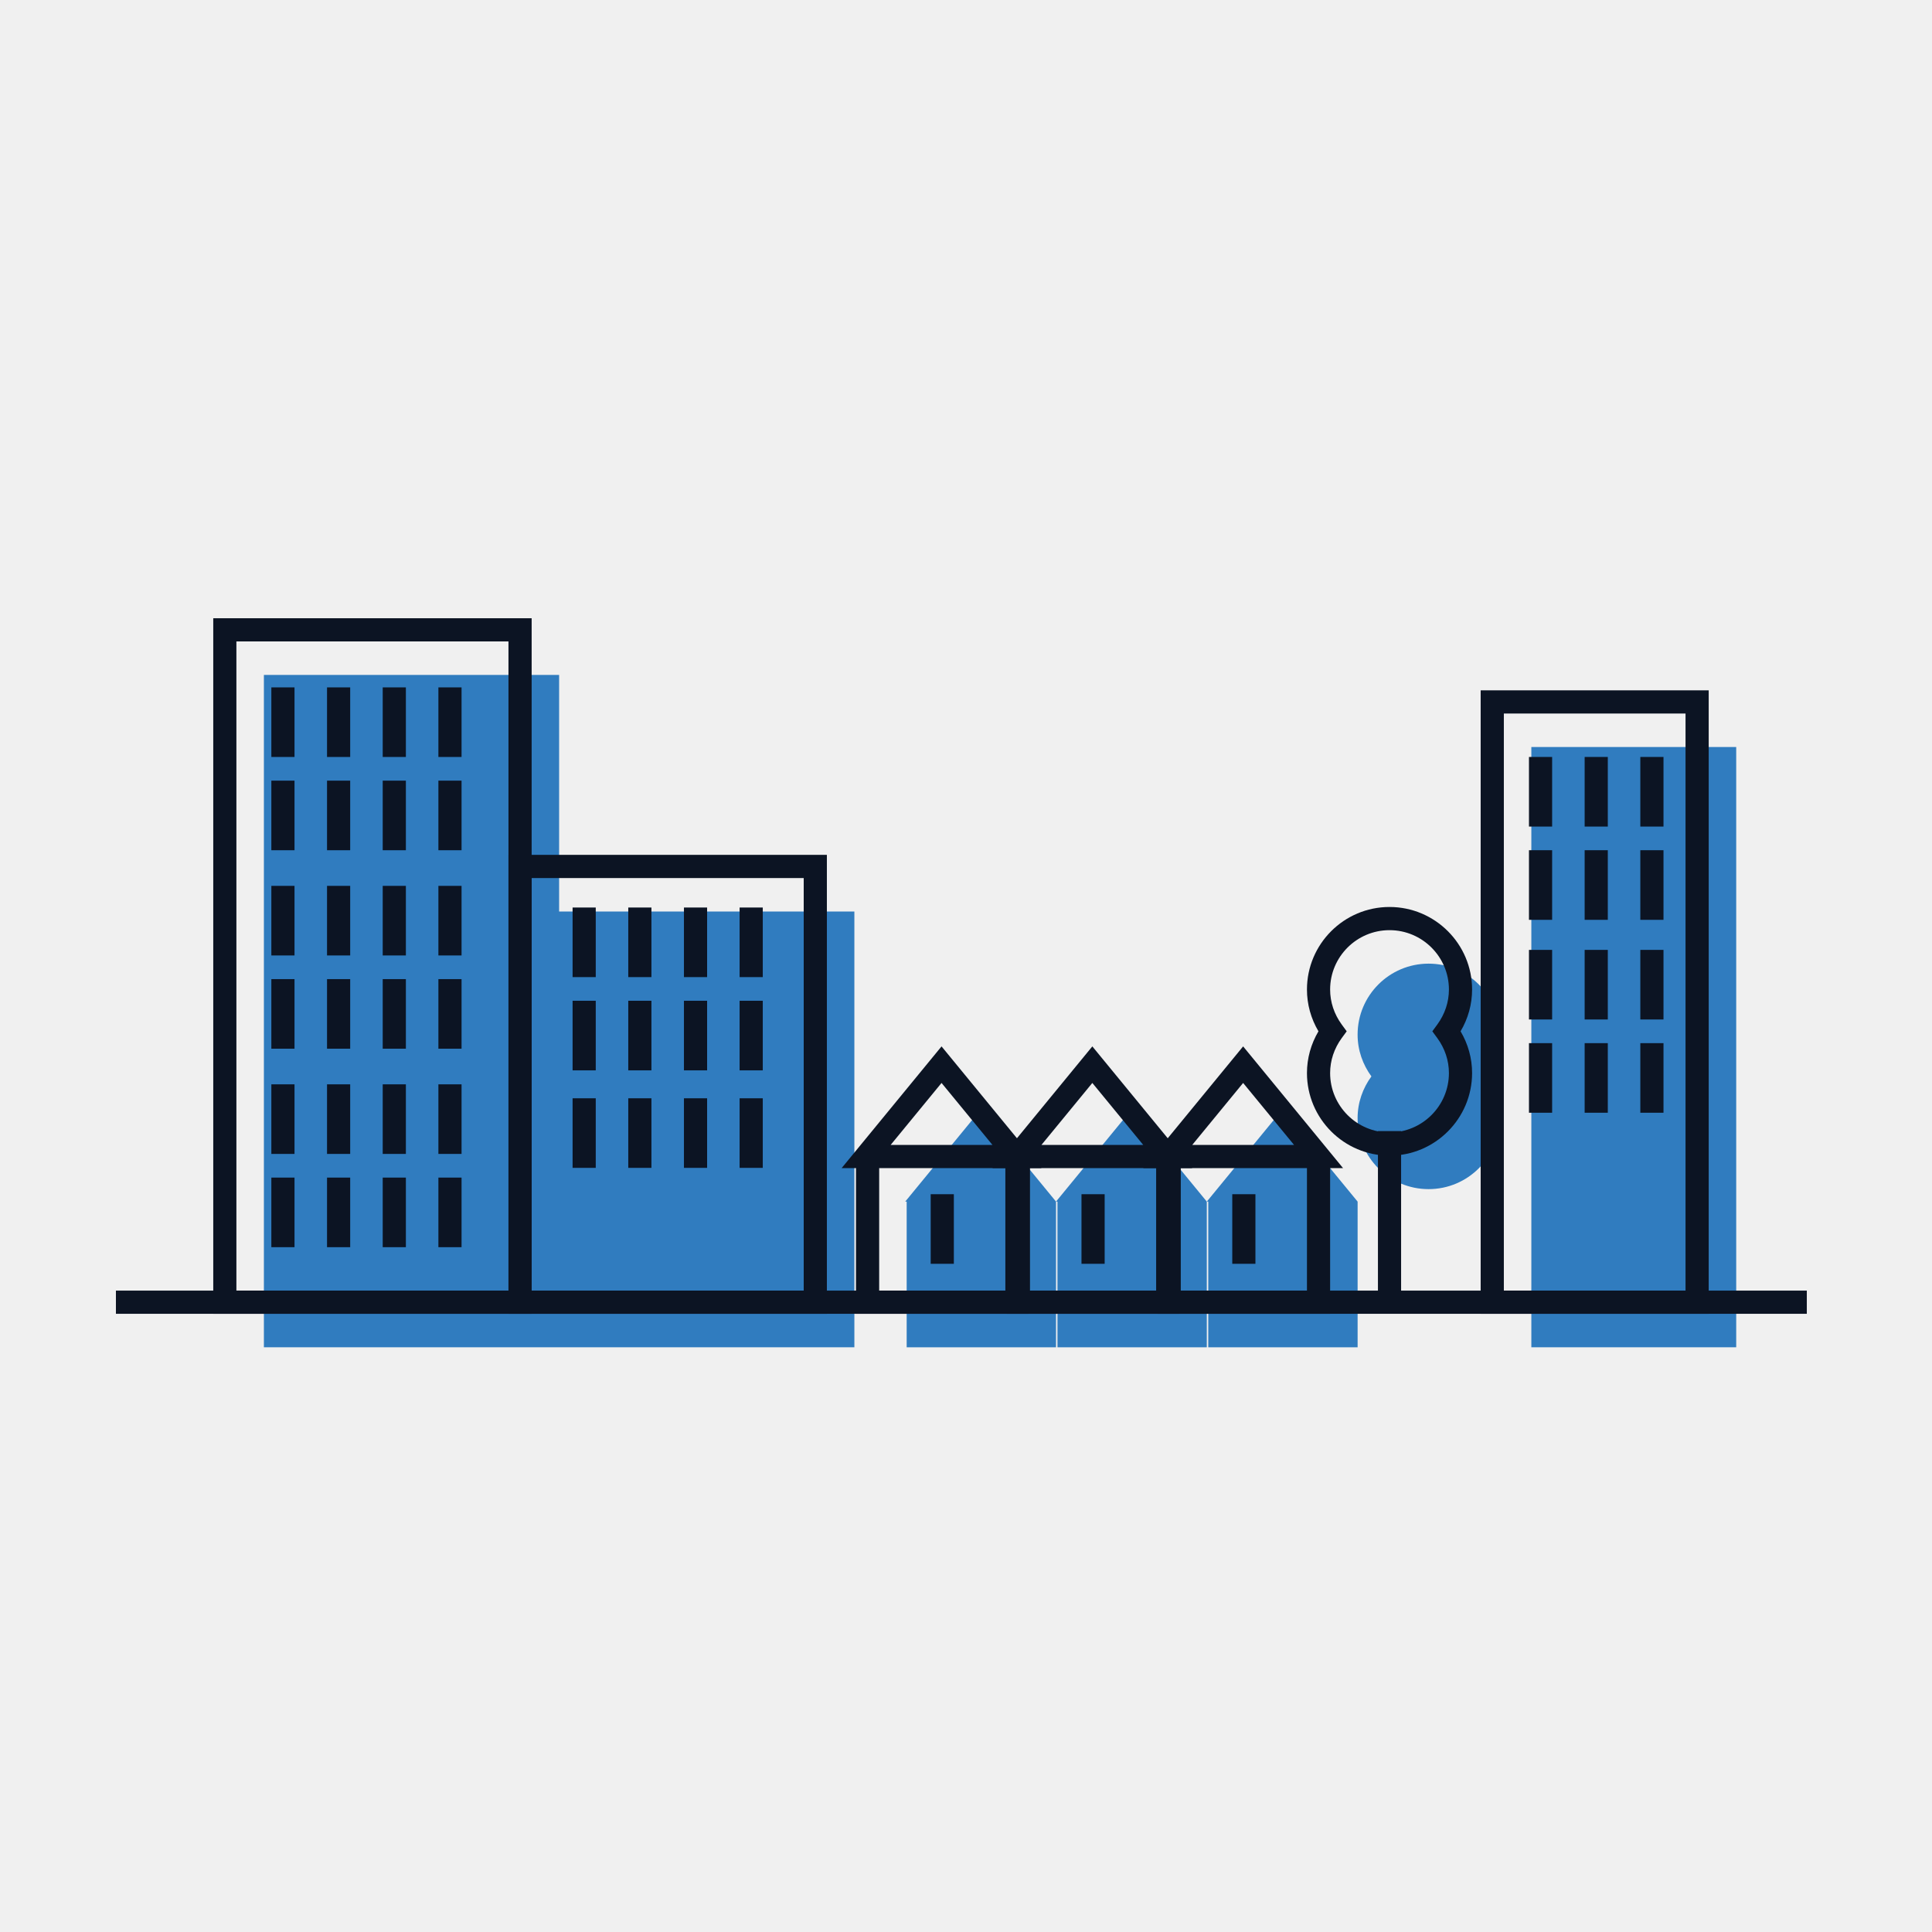
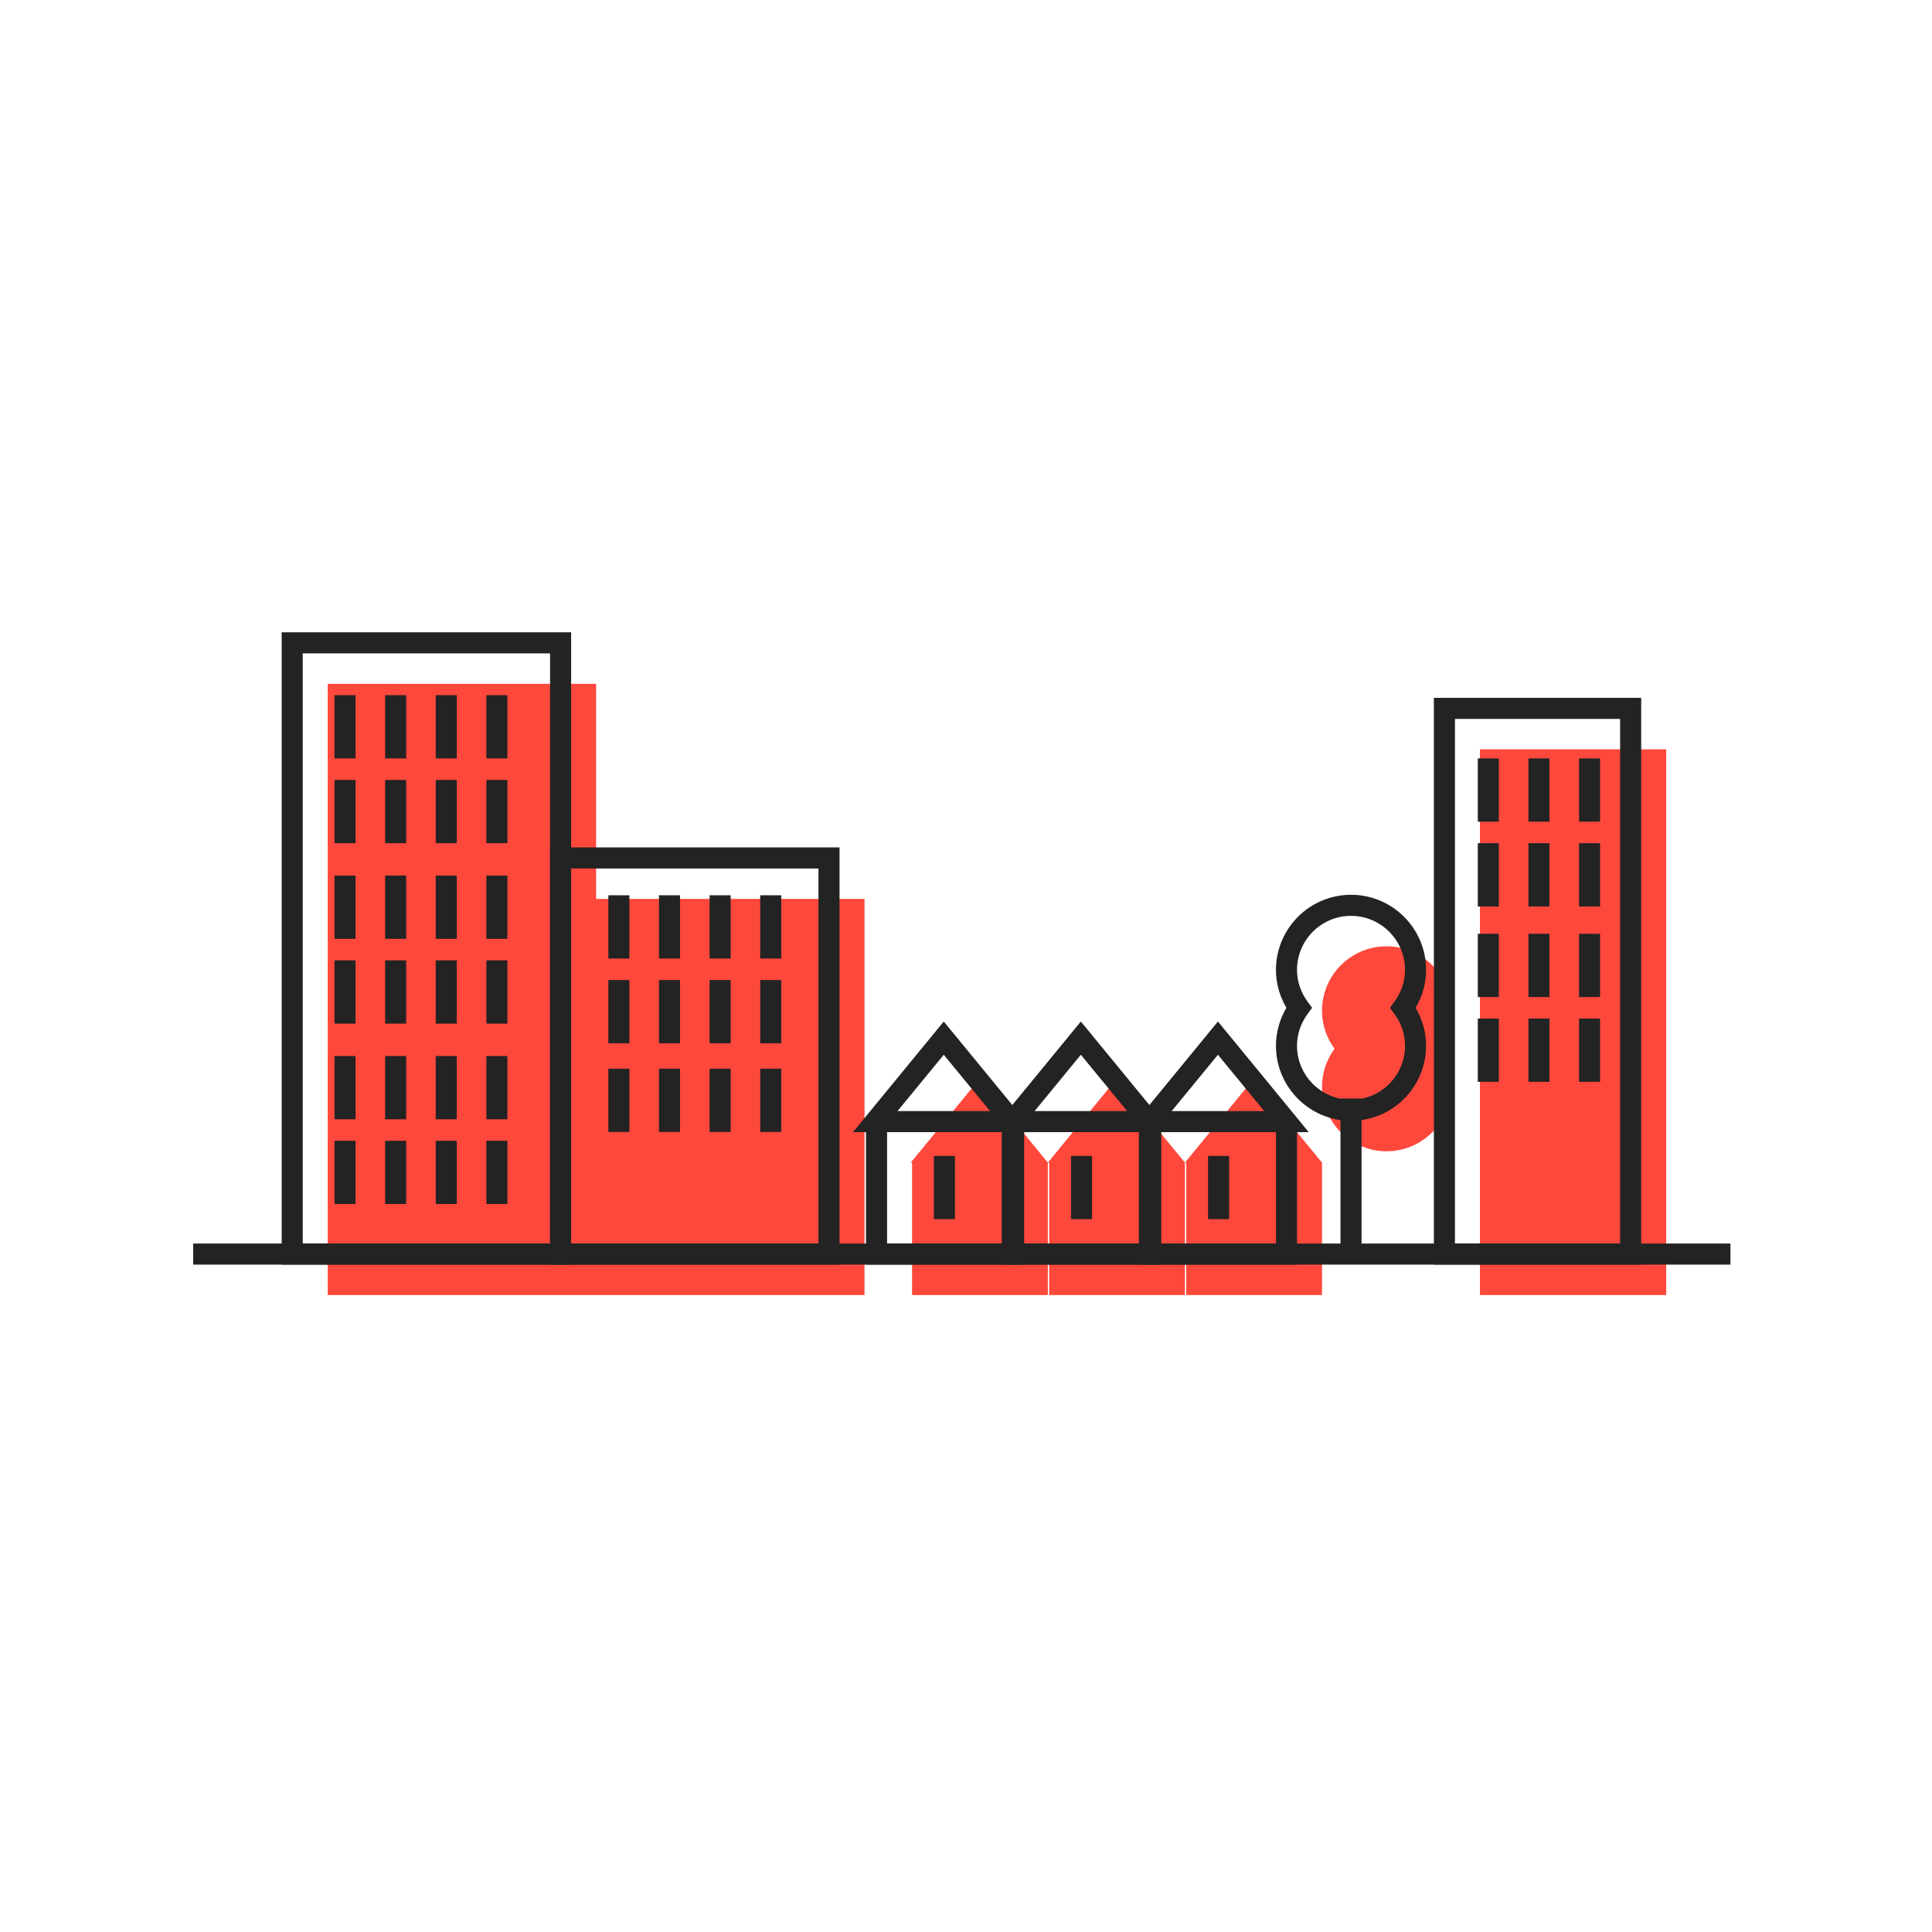
- <svg xmlns="http://www.w3.org/2000/svg" xmlns:xlink="http://www.w3.org/1999/xlink" width="100px" height="100px" viewBox="0 0 100 100" version="1.1">
-   <defs>
-     <polygon id="path-1" points="0 38 87.524 38 87.524 0.265 0 0.265" />
-   </defs>
-   <g id="Welcome" stroke="none" stroke-width="1" fill="none" fill-rule="evenodd">
-     <g id="Artboard-Copy-64">
-       <g id="Page-1-Copy" transform="translate(6, 31)">
-         <polygon id="Fill-1" fill="#307CBF" points="7.659 3.934 7.659 38.735 22.94 38.735 38.222 38.735 38.222 16.18 22.94 16.18 22.94 3.934" />
-         <polygon id="Fill-2" fill="#307CBF" points="73.262 38.735 83.866 38.735 83.866 7.665 73.262 7.665" />
-         <polygon id="Fill-3" fill="#307CBF" points="40.854 31.195 40.929 31.195 40.929 38.735 48.66 38.735 48.66 31.195 44.756 26.44" />
-         <polygon id="Fill-4" fill="#307CBF" points="48.659 31.195 48.734 31.195 48.734 38.735 56.464 38.735 56.464 31.195 52.561 26.44" />
-         <polygon id="Fill-5" fill="#307CBF" points="56.464 31.195 56.539 31.195 56.539 38.735 64.27 38.735 64.27 31.195 60.366 26.44" />
-         <g id="Group-72" transform="translate(0, 0.7351)">
-           <path d="M67.943,29.814 C69.972,29.814 71.618,28.169 71.618,26.14 C71.618,25.329 71.346,24.586 70.902,23.979 C71.346,23.371 71.618,22.628 71.618,21.817 C71.618,19.788 69.972,18.143 67.943,18.143 C65.914,18.143 64.269,19.788 64.269,21.817 C64.269,22.628 64.54,23.371 64.984,23.979 C64.54,24.586 64.269,25.329 64.269,26.14 C64.269,28.169 65.914,29.814 67.943,29.814 Z" id="Fill-6" fill="#307CBF" />
-           <mask id="mask-2" fill="white">
-             <use xlink:href="#path-1" />
-           </mask>
-           <g id="Clip-9" />
-           <path d="M21.518,35.067 L35.6,35.067 L35.6,13.713 L21.518,13.713 L21.518,35.067 Z M20.319,36.267 L36.799,36.267 L36.799,12.512 L20.319,12.512 L20.319,36.267 Z" id="Fill-8" fill="#0C1423" mask="url(#mask-2)" />
-           <path d="M71.839,35.067 L81.243,35.067 L81.243,5.197 L71.839,5.197 L71.839,35.067 Z M70.639,36.267 L82.442,36.267 L82.442,3.997 L70.639,3.997 L70.639,36.267 Z" id="Fill-10" fill="#0C1423" mask="url(#mask-2)" />
-           <polygon id="Fill-11" fill="#0C1423" mask="url(#mask-2)" points="0 36.267 87.524 36.267 87.524 35.067 0 35.067" />
-           <polygon id="Fill-12" fill="#0C1423" mask="url(#mask-2)" points="47.236 36.267 38.306 36.267 38.306 28.126 39.506 28.126 39.506 35.067 46.037 35.067 46.037 28.126 47.236 28.126" />
-           <path d="M40.1,27.526 L45.369,27.526 L42.734,24.318 L40.1,27.526 Z M47.906,28.726 L37.563,28.726 L42.734,22.426 L47.906,28.726 Z" id="Fill-13" fill="#0C1423" mask="url(#mask-2)" />
-           <polygon id="Fill-14" fill="#0C1423" mask="url(#mask-2)" points="55.041 36.267 46.112 36.267 46.112 28.126 47.312 28.126 47.312 35.067 53.842 35.067 53.842 28.126 55.041 28.126" />
-           <path d="M47.905,27.526 L53.173,27.526 L50.539,24.318 L47.905,27.526 Z M55.71,28.726 L45.368,28.726 L50.539,22.426 L55.71,28.726 Z" id="Fill-15" fill="#0C1423" mask="url(#mask-2)" />
-           <polygon id="Fill-16" fill="#0C1423" mask="url(#mask-2)" points="62.847 36.267 53.917 36.267 53.917 28.126 55.117 28.126 55.117 35.067 61.648 35.067 61.648 28.126 62.847 28.126" />
-           <path d="M55.71,27.526 L60.979,27.526 L58.344,24.318 L55.71,27.526 Z M63.516,28.726 L53.173,28.726 L58.344,22.426 L63.516,28.726 Z" id="Fill-17" fill="#0C1423" mask="url(#mask-2)" />
-           <polygon id="Fill-18" fill="#0C1423" mask="url(#mask-2)" points="65.322 35.667 66.521 35.667 66.521 26.809 65.322 26.809" />
-           <path d="M65.921,16.41 C64.226,16.41 62.847,17.788 62.847,19.483 C62.847,20.131 63.055,20.755 63.446,21.291 L63.705,21.645 L63.446,21.998 C63.055,22.535 62.847,23.16 62.847,23.805 C62.847,25.502 64.226,26.881 65.921,26.881 C67.616,26.881 68.996,25.502 68.996,23.805 C68.996,23.16 68.788,22.535 68.396,21.998 L68.137,21.645 L68.396,21.291 C68.788,20.753 68.996,20.13 68.996,19.483 C68.996,17.788 67.616,16.41 65.921,16.41 M65.921,28.081 C63.565,28.081 61.648,26.163 61.648,23.805 C61.648,23.044 61.853,22.305 62.243,21.645 C61.853,20.985 61.648,20.247 61.648,19.483 C61.648,17.127 63.565,15.21 65.921,15.21 C68.278,15.21 70.195,17.127 70.195,19.483 C70.195,20.245 69.99,20.985 69.599,21.645 C69.99,22.305 70.195,23.044 70.195,23.805 C70.195,26.163 68.278,28.081 65.921,28.081" id="Fill-19" fill="#0C1423" mask="url(#mask-2)" />
-           <polygon id="Fill-20" fill="#0C1423" mask="url(#mask-2)" points="8.045 7.446 9.244 7.446 9.244 3.844 8.045 3.844" />
-           <polygon id="Fill-21" fill="#0C1423" mask="url(#mask-2)" points="8.045 12.273 9.244 12.273 9.244 8.671 8.045 8.671" />
-           <polygon id="Fill-22" fill="#0C1423" mask="url(#mask-2)" points="10.927 7.446 12.126 7.446 12.126 3.844 10.927 3.844" />
-           <polygon id="Fill-23" fill="#0C1423" mask="url(#mask-2)" points="10.927 12.273 12.126 12.273 12.126 8.671 10.927 8.671" />
-           <polygon id="Fill-24" fill="#0C1423" mask="url(#mask-2)" points="16.691 7.446 17.89 7.446 17.89 3.844 16.691 3.844" />
-           <polygon id="Fill-25" fill="#0C1423" mask="url(#mask-2)" points="16.691 12.273 17.89 12.273 17.89 8.671 16.691 8.671" />
-           <polygon id="Fill-26" fill="#0C1423" mask="url(#mask-2)" points="13.809 7.446 15.008 7.446 15.008 3.844 13.809 3.844" />
-           <polygon id="Fill-27" fill="#0C1423" mask="url(#mask-2)" points="13.809 12.273 15.008 12.273 15.008 8.671 13.809 8.671" />
-           <path d="M6.236,35.067 L20.318,35.067 L20.318,1.465 L6.236,1.465 L6.236,35.067 Z M5.038,36.267 L21.518,36.267 L21.518,0.265 L5.038,0.265 L5.038,36.267 Z" id="Fill-28" fill="#0C1423" mask="url(#mask-2)" />
-           <polygon id="Fill-29" fill="#0C1423" mask="url(#mask-2)" points="8.045 17.719 9.244 17.719 9.244 14.117 8.045 14.117" />
-           <polygon id="Fill-30" fill="#0C1423" mask="url(#mask-2)" points="8.045 22.546 9.244 22.546 9.244 18.944 8.045 18.944" />
-           <polygon id="Fill-31" fill="#0C1423" mask="url(#mask-2)" points="10.927 17.719 12.126 17.719 12.126 14.117 10.927 14.117" />
-           <polygon id="Fill-32" fill="#0C1423" mask="url(#mask-2)" points="10.927 22.546 12.126 22.546 12.126 18.944 10.927 18.944" />
-           <polygon id="Fill-33" fill="#0C1423" mask="url(#mask-2)" points="16.691 17.719 17.89 17.719 17.89 14.117 16.691 14.117" />
-           <polygon id="Fill-34" fill="#0C1423" mask="url(#mask-2)" points="16.691 22.546 17.89 22.546 17.89 18.944 16.691 18.944" />
-           <polygon id="Fill-35" fill="#0C1423" mask="url(#mask-2)" points="13.809 17.719 15.008 17.719 15.008 14.117 13.809 14.117" />
-           <polygon id="Fill-36" fill="#0C1423" mask="url(#mask-2)" points="13.809 22.546 15.008 22.546 15.008 18.944 13.809 18.944" />
-           <polygon id="Fill-37" fill="#0C1423" mask="url(#mask-2)" points="23.637 18.84 24.836 18.84 24.836 15.238 23.637 15.238" />
-           <polygon id="Fill-38" fill="#0C1423" mask="url(#mask-2)" points="23.637 23.667 24.836 23.667 24.836 20.064 23.637 20.064" />
-           <polygon id="Fill-39" fill="#0C1423" mask="url(#mask-2)" points="26.519 18.84 27.718 18.84 27.718 15.238 26.519 15.238" />
-           <polygon id="Fill-40" fill="#0C1423" mask="url(#mask-2)" points="26.519 23.667 27.718 23.667 27.718 20.064 26.519 20.064" />
-           <polygon id="Fill-41" fill="#0C1423" mask="url(#mask-2)" points="32.282 18.84 33.481 18.84 33.481 15.238 32.282 15.238" />
-           <polygon id="Fill-42" fill="#0C1423" mask="url(#mask-2)" points="32.282 23.667 33.481 23.667 33.481 20.064 32.282 20.064" />
-           <polygon id="Fill-43" fill="#0C1423" mask="url(#mask-2)" points="29.401 18.84 30.6 18.84 30.6 15.238 29.401 15.238" />
-           <polygon id="Fill-44" fill="#0C1423" mask="url(#mask-2)" points="29.401 23.667 30.6 23.667 30.6 20.064 29.401 20.064" />
-           <polygon id="Fill-45" fill="#0C1423" mask="url(#mask-2)" points="42.172 33.679 43.371 33.679 43.371 30.077 42.172 30.077" />
-           <polygon id="Fill-46" fill="#0C1423" mask="url(#mask-2)" points="49.978 33.679 51.177 33.679 51.177 30.077 49.978 30.077" />
-           <polygon id="Fill-47" fill="#0C1423" mask="url(#mask-2)" points="57.782 33.679 58.981 33.679 58.981 30.077 57.782 30.077" />
-           <polygon id="Fill-48" fill="#0C1423" mask="url(#mask-2)" points="73.139 11.048 74.338 11.048 74.338 7.445 73.139 7.445" />
-           <polygon id="Fill-49" fill="#0C1423" mask="url(#mask-2)" points="73.139 15.875 74.338 15.875 74.338 12.272 73.139 12.272" />
-           <polygon id="Fill-50" fill="#0C1423" mask="url(#mask-2)" points="76.021 11.048 77.22 11.048 77.22 7.445 76.021 7.445" />
-           <polygon id="Fill-51" fill="#0C1423" mask="url(#mask-2)" points="76.021 15.875 77.22 15.875 77.22 12.272 76.021 12.272" />
-           <polygon id="Fill-52" fill="#0C1423" mask="url(#mask-2)" points="78.903 11.048 80.102 11.048 80.102 7.445 78.903 7.445" />
-           <polygon id="Fill-53" fill="#0C1423" mask="url(#mask-2)" points="78.903 15.875 80.102 15.875 80.102 12.272 78.903 12.272" />
-           <polygon id="Fill-54" fill="#0C1423" mask="url(#mask-2)" points="73.139 21.033 74.338 21.033 74.338 17.431 73.139 17.431" />
-           <polygon id="Fill-55" fill="#0C1423" mask="url(#mask-2)" points="73.139 25.86 74.338 25.86 74.338 22.258 73.139 22.258" />
-           <polygon id="Fill-56" fill="#0C1423" mask="url(#mask-2)" points="76.021 21.033 77.22 21.033 77.22 17.431 76.021 17.431" />
-           <polygon id="Fill-57" fill="#0C1423" mask="url(#mask-2)" points="76.021 25.86 77.22 25.86 77.22 22.258 76.021 22.258" />
-           <polygon id="Fill-58" fill="#0C1423" mask="url(#mask-2)" points="78.903 21.033 80.102 21.033 80.102 17.431 78.903 17.431" />
-           <polygon id="Fill-59" fill="#0C1423" mask="url(#mask-2)" points="78.903 25.86 80.102 25.86 80.102 22.258 78.903 22.258" />
-           <polygon id="Fill-60" fill="#0C1423" mask="url(#mask-2)" points="23.637 28.714 24.836 28.714 24.836 25.112 23.637 25.112" />
-           <polygon id="Fill-61" fill="#0C1423" mask="url(#mask-2)" points="26.519 28.714 27.718 28.714 27.718 25.112 26.519 25.112" />
-           <polygon id="Fill-62" fill="#0C1423" mask="url(#mask-2)" points="32.282 28.714 33.481 28.714 33.481 25.112 32.282 25.112" />
-           <polygon id="Fill-63" fill="#0C1423" mask="url(#mask-2)" points="29.401 28.714 30.6 28.714 30.6 25.112 29.401 25.112" />
-           <polygon id="Fill-64" fill="#0C1423" mask="url(#mask-2)" points="8.045 27.992 9.244 27.992 9.244 24.39 8.045 24.39" />
-           <polygon id="Fill-65" fill="#0C1423" mask="url(#mask-2)" points="8.045 32.819 9.244 32.819 9.244 29.217 8.045 29.217" />
-           <polygon id="Fill-66" fill="#0C1423" mask="url(#mask-2)" points="10.927 27.992 12.126 27.992 12.126 24.39 10.927 24.39" />
-           <polygon id="Fill-67" fill="#0C1423" mask="url(#mask-2)" points="10.927 32.819 12.126 32.819 12.126 29.217 10.927 29.217" />
-           <polygon id="Fill-68" fill="#0C1423" mask="url(#mask-2)" points="16.691 27.992 17.89 27.992 17.89 24.39 16.691 24.39" />
-           <polygon id="Fill-69" fill="#0C1423" mask="url(#mask-2)" points="16.691 32.819 17.89 32.819 17.89 29.217 16.691 29.217" />
-           <polygon id="Fill-70" fill="#0C1423" mask="url(#mask-2)" points="13.809 27.992 15.008 27.992 15.008 24.39 13.809 24.39" />
-           <polygon id="Fill-71" fill="#0C1423" mask="url(#mask-2)" points="13.809 32.819 15.008 32.819 15.008 29.217 13.809 29.217" />
-         </g>
-       </g>
+ <svg xmlns="http://www.w3.org/2000/svg" width="110" height="110" viewBox="0 0 110 110" fill="none">
+   <g id="i-viv">
+     <rect width="110" height="110" fill="white" />
+     <g id="Group">
+       <path id="Fill 1" fill-rule="evenodd" clip-rule="evenodd" d="M18.659 38.934V73.735H33.94H49.222V51.18H33.94V38.934H18.659Z" fill="#FF483C" />
+       <path id="Fill 2" fill-rule="evenodd" clip-rule="evenodd" d="M84.262 73.735H94.866V42.665H84.262V73.735Z" fill="#FF483C" />
+       <path id="Fill 3" fill-rule="evenodd" clip-rule="evenodd" d="M51.854 66.195H51.929V73.735H59.66V66.195L55.756 61.44L51.854 66.195Z" fill="#FF483C" />
+       <path id="Fill 4" fill-rule="evenodd" clip-rule="evenodd" d="M59.659 66.195H59.734V73.735H67.464V66.195L63.561 61.44L59.659 66.195Z" fill="#FF483C" />
+       <path id="Fill 5" fill-rule="evenodd" clip-rule="evenodd" d="M67.464 66.195H67.539V73.735H75.27V66.195L71.366 61.44L67.464 66.195Z" fill="#FF483C" />
+       <path id="Fill 6" fill-rule="evenodd" clip-rule="evenodd" d="M78.943 65.549C80.972 65.549 82.618 63.904 82.618 61.875C82.618 61.064 82.346 60.321 81.902 59.714C82.346 59.106 82.618 58.363 82.618 57.552C82.618 55.523 80.972 53.878 78.943 53.878C76.914 53.878 75.269 55.523 75.269 57.552C75.269 58.363 75.54 59.106 75.984 59.714C75.54 60.321 75.269 61.064 75.269 61.875C75.269 63.904 76.914 65.549 78.943 65.549Z" fill="#FF483C" />
+       <path id="Fill 8" fill-rule="evenodd" clip-rule="evenodd" d="M32.518 70.802H46.6V49.448H32.518V70.802ZM31.319 72.002H47.799V48.247H31.319V72.002Z" fill="#232323" />
+       <path id="Fill 10" fill-rule="evenodd" clip-rule="evenodd" d="M82.839 70.802H92.243V40.932H82.839V70.802ZM81.639 72.002H93.442V39.732H81.639V72.002Z" fill="#232323" />
+       <path id="Fill 11" fill-rule="evenodd" clip-rule="evenodd" d="M11 72.002H98.524V70.802H11V72.002Z" fill="#232323" />
+       <path id="Fill 12" fill-rule="evenodd" clip-rule="evenodd" d="M58.236 72.002H49.306V63.861H50.506V70.802H57.037V63.861H58.236V72.002Z" fill="#232323" />
+       <path id="Fill 13" fill-rule="evenodd" clip-rule="evenodd" d="M51.1 63.261H56.369L53.734 60.053L51.1 63.261ZM58.906 64.461H48.563L53.734 58.161L58.906 64.461Z" fill="#232323" />
+       <path id="Fill 14" fill-rule="evenodd" clip-rule="evenodd" d="M66.041 72.002H57.112V63.861H58.312V70.802H64.842V63.861H66.041V72.002Z" fill="#232323" />
+       <path id="Fill 15" fill-rule="evenodd" clip-rule="evenodd" d="M58.905 63.261H64.173L61.539 60.053L58.905 63.261ZM66.71 64.461H56.368L61.539 58.161L66.71 64.461Z" fill="#232323" />
+       <path id="Fill 16" fill-rule="evenodd" clip-rule="evenodd" d="M73.847 72.002H64.917V63.861H66.117V70.802H72.648V63.861H73.847V72.002Z" fill="#232323" />
+       <path id="Fill 17" fill-rule="evenodd" clip-rule="evenodd" d="M66.71 63.261H71.979L69.344 60.053L66.71 63.261ZM74.516 64.461H64.173L69.344 58.161L74.516 64.461Z" fill="#232323" />
+       <path id="Fill 18" fill-rule="evenodd" clip-rule="evenodd" d="M76.322 71.402H77.521V62.544H76.322V71.402Z" fill="#232323" />
+       <path id="Fill 19" fill-rule="evenodd" clip-rule="evenodd" d="M76.921 52.145C75.226 52.145 73.847 53.524 73.847 55.219C73.847 55.866 74.055 56.49 74.446 57.026L74.705 57.38L74.446 57.734C74.055 58.271 73.847 58.895 73.847 59.541C73.847 61.237 75.226 62.616 76.921 62.616C78.616 62.616 79.996 61.237 79.996 59.541C79.996 58.896 79.788 58.271 79.396 57.734L79.137 57.38L79.396 57.026C79.788 56.489 79.996 55.865 79.996 55.219C79.996 53.524 78.616 52.145 76.921 52.145M76.921 63.816C74.565 63.816 72.648 61.898 72.648 59.541C72.648 58.779 72.853 58.04 73.243 57.38C72.853 56.721 72.648 55.982 72.648 55.219C72.648 52.862 74.565 50.945 76.921 50.945C79.278 50.945 81.195 52.862 81.195 55.219C81.195 55.981 80.99 56.721 80.599 57.38C80.99 58.041 81.195 58.78 81.195 59.541C81.195 61.898 79.278 63.816 76.921 63.816" fill="#232323" />
+       <path id="Fill 20" fill-rule="evenodd" clip-rule="evenodd" d="M19.045 43.181H20.244V39.579H19.045V43.181Z" fill="#232323" />
+       <path id="Fill 21" fill-rule="evenodd" clip-rule="evenodd" d="M19.045 48.008H20.244V44.406H19.045V48.008Z" fill="#232323" />
+       <path id="Fill 22" fill-rule="evenodd" clip-rule="evenodd" d="M21.927 43.181H23.126V39.579H21.927V43.181Z" fill="#232323" />
+       <path id="Fill 23" fill-rule="evenodd" clip-rule="evenodd" d="M21.927 48.008H23.126V44.406H21.927V48.008Z" fill="#232323" />
+       <path id="Fill 24" fill-rule="evenodd" clip-rule="evenodd" d="M27.691 43.181H28.89V39.579H27.691V43.181Z" fill="#232323" />
+       <path id="Fill 25" fill-rule="evenodd" clip-rule="evenodd" d="M27.691 48.008H28.89V44.406H27.691V48.008Z" fill="#232323" />
+       <path id="Fill 26" fill-rule="evenodd" clip-rule="evenodd" d="M24.809 43.181H26.008V39.579H24.809V43.181Z" fill="#232323" />
+       <path id="Fill 27" fill-rule="evenodd" clip-rule="evenodd" d="M24.809 48.008H26.008V44.406H24.809V48.008Z" fill="#232323" />
+       <path id="Fill 28" fill-rule="evenodd" clip-rule="evenodd" d="M17.236 70.802H31.318V37.2H17.236V70.802ZM16.038 72.002H32.518V36H16.038V72.002Z" fill="#232323" />
+       <path id="Fill 29" fill-rule="evenodd" clip-rule="evenodd" d="M19.045 53.454H20.244V49.852H19.045V53.454Z" fill="#232323" />
+       <path id="Fill 30" fill-rule="evenodd" clip-rule="evenodd" d="M19.045 58.281H20.244V54.679H19.045V58.281Z" fill="#232323" />
+       <path id="Fill 31" fill-rule="evenodd" clip-rule="evenodd" d="M21.927 53.454H23.126V49.852H21.927V53.454Z" fill="#232323" />
+       <path id="Fill 32" fill-rule="evenodd" clip-rule="evenodd" d="M21.927 58.281H23.126V54.679H21.927V58.281Z" fill="#232323" />
+       <path id="Fill 33" fill-rule="evenodd" clip-rule="evenodd" d="M27.691 53.454H28.89V49.852H27.691V53.454Z" fill="#232323" />
+       <path id="Fill 34" fill-rule="evenodd" clip-rule="evenodd" d="M27.691 58.281H28.89V54.679H27.691V58.281Z" fill="#232323" />
+       <path id="Fill 35" fill-rule="evenodd" clip-rule="evenodd" d="M24.809 53.454H26.008V49.852H24.809V53.454Z" fill="#232323" />
+       <path id="Fill 36" fill-rule="evenodd" clip-rule="evenodd" d="M24.809 58.281H26.008V54.679H24.809V58.281Z" fill="#232323" />
+       <path id="Fill 37" fill-rule="evenodd" clip-rule="evenodd" d="M34.637 54.575H35.836V50.973H34.637V54.575Z" fill="#232323" />
+       <path id="Fill 38" fill-rule="evenodd" clip-rule="evenodd" d="M34.637 59.402H35.836V55.799H34.637V59.402Z" fill="#232323" />
+       <path id="Fill 39" fill-rule="evenodd" clip-rule="evenodd" d="M37.519 54.575H38.718V50.973H37.519V54.575Z" fill="#232323" />
+       <path id="Fill 40" fill-rule="evenodd" clip-rule="evenodd" d="M37.519 59.402H38.718V55.799H37.519V59.402Z" fill="#232323" />
+       <path id="Fill 41" fill-rule="evenodd" clip-rule="evenodd" d="M43.282 54.575H44.481V50.973H43.282V54.575Z" fill="#232323" />
+       <path id="Fill 42" fill-rule="evenodd" clip-rule="evenodd" d="M43.282 59.402H44.481V55.799H43.282V59.402Z" fill="#232323" />
+       <path id="Fill 43" fill-rule="evenodd" clip-rule="evenodd" d="M40.401 54.575H41.6V50.973H40.401V54.575Z" fill="#232323" />
+       <path id="Fill 44" fill-rule="evenodd" clip-rule="evenodd" d="M40.401 59.402H41.6V55.799H40.401V59.402Z" fill="#232323" />
+       <path id="Fill 45" fill-rule="evenodd" clip-rule="evenodd" d="M53.172 69.414H54.371V65.812H53.172V69.414Z" fill="#232323" />
+       <path id="Fill 46" fill-rule="evenodd" clip-rule="evenodd" d="M60.978 69.414H62.177V65.812H60.978V69.414Z" fill="#232323" />
+       <path id="Fill 47" fill-rule="evenodd" clip-rule="evenodd" d="M68.782 69.414H69.981V65.812H68.782V69.414Z" fill="#232323" />
+       <path id="Fill 48" fill-rule="evenodd" clip-rule="evenodd" d="M84.139 46.783H85.338V43.18H84.139V46.783Z" fill="#232323" />
+       <path id="Fill 49" fill-rule="evenodd" clip-rule="evenodd" d="M84.139 51.61H85.338V48.007H84.139V51.61Z" fill="#232323" />
+       <path id="Fill 50" fill-rule="evenodd" clip-rule="evenodd" d="M87.021 46.783H88.22V43.18H87.021V46.783Z" fill="#232323" />
+       <path id="Fill 51" fill-rule="evenodd" clip-rule="evenodd" d="M87.021 51.61H88.22V48.007H87.021V51.61Z" fill="#232323" />
+       <path id="Fill 52" fill-rule="evenodd" clip-rule="evenodd" d="M89.903 46.783H91.102V43.18H89.903V46.783Z" fill="#232323" />
+       <path id="Fill 53" fill-rule="evenodd" clip-rule="evenodd" d="M89.903 51.61H91.102V48.007H89.903V51.61Z" fill="#232323" />
+       <path id="Fill 54" fill-rule="evenodd" clip-rule="evenodd" d="M84.139 56.768H85.338V53.166H84.139V56.768Z" fill="#232323" />
+       <path id="Fill 55" fill-rule="evenodd" clip-rule="evenodd" d="M84.139 61.595H85.338V57.993H84.139V61.595Z" fill="#232323" />
+       <path id="Fill 56" fill-rule="evenodd" clip-rule="evenodd" d="M87.021 56.768H88.22V53.166H87.021V56.768Z" fill="#232323" />
+       <path id="Fill 57" fill-rule="evenodd" clip-rule="evenodd" d="M87.021 61.595H88.22V57.993H87.021V61.595Z" fill="#232323" />
+       <path id="Fill 58" fill-rule="evenodd" clip-rule="evenodd" d="M89.903 56.768H91.102V53.166H89.903V56.768Z" fill="#232323" />
+       <path id="Fill 59" fill-rule="evenodd" clip-rule="evenodd" d="M89.903 61.595H91.102V57.993H89.903V61.595Z" fill="#232323" />
+       <path id="Fill 60" fill-rule="evenodd" clip-rule="evenodd" d="M34.637 64.449H35.836V60.847H34.637V64.449Z" fill="#232323" />
+       <path id="Fill 61" fill-rule="evenodd" clip-rule="evenodd" d="M37.519 64.449H38.718V60.847H37.519V64.449Z" fill="#232323" />
+       <path id="Fill 62" fill-rule="evenodd" clip-rule="evenodd" d="M43.282 64.449H44.481V60.847H43.282V64.449Z" fill="#232323" />
+       <path id="Fill 63" fill-rule="evenodd" clip-rule="evenodd" d="M40.401 64.449H41.6V60.847H40.401V64.449Z" fill="#232323" />
+       <path id="Fill 64" fill-rule="evenodd" clip-rule="evenodd" d="M19.045 63.727H20.244V60.125H19.045V63.727Z" fill="#232323" />
+       <path id="Fill 65" fill-rule="evenodd" clip-rule="evenodd" d="M19.045 68.554H20.244V64.952H19.045V68.554Z" fill="#232323" />
+       <path id="Fill 66" fill-rule="evenodd" clip-rule="evenodd" d="M21.927 63.727H23.126V60.125H21.927V63.727Z" fill="#232323" />
+       <path id="Fill 67" fill-rule="evenodd" clip-rule="evenodd" d="M21.927 68.554H23.126V64.952H21.927V68.554Z" fill="#232323" />
+       <path id="Fill 68" fill-rule="evenodd" clip-rule="evenodd" d="M27.691 63.727H28.89V60.125H27.691V63.727Z" fill="#232323" />
+       <path id="Fill 69" fill-rule="evenodd" clip-rule="evenodd" d="M27.691 68.554H28.89V64.952H27.691V68.554Z" fill="#232323" />
+       <path id="Fill 70" fill-rule="evenodd" clip-rule="evenodd" d="M24.809 63.727H26.008V60.125H24.809V63.727Z" fill="#232323" />
+       <path id="Fill 71" fill-rule="evenodd" clip-rule="evenodd" d="M24.809 68.554H26.008V64.952H24.809V68.554Z" fill="#232323" />
    </g>
  </g>
</svg>
